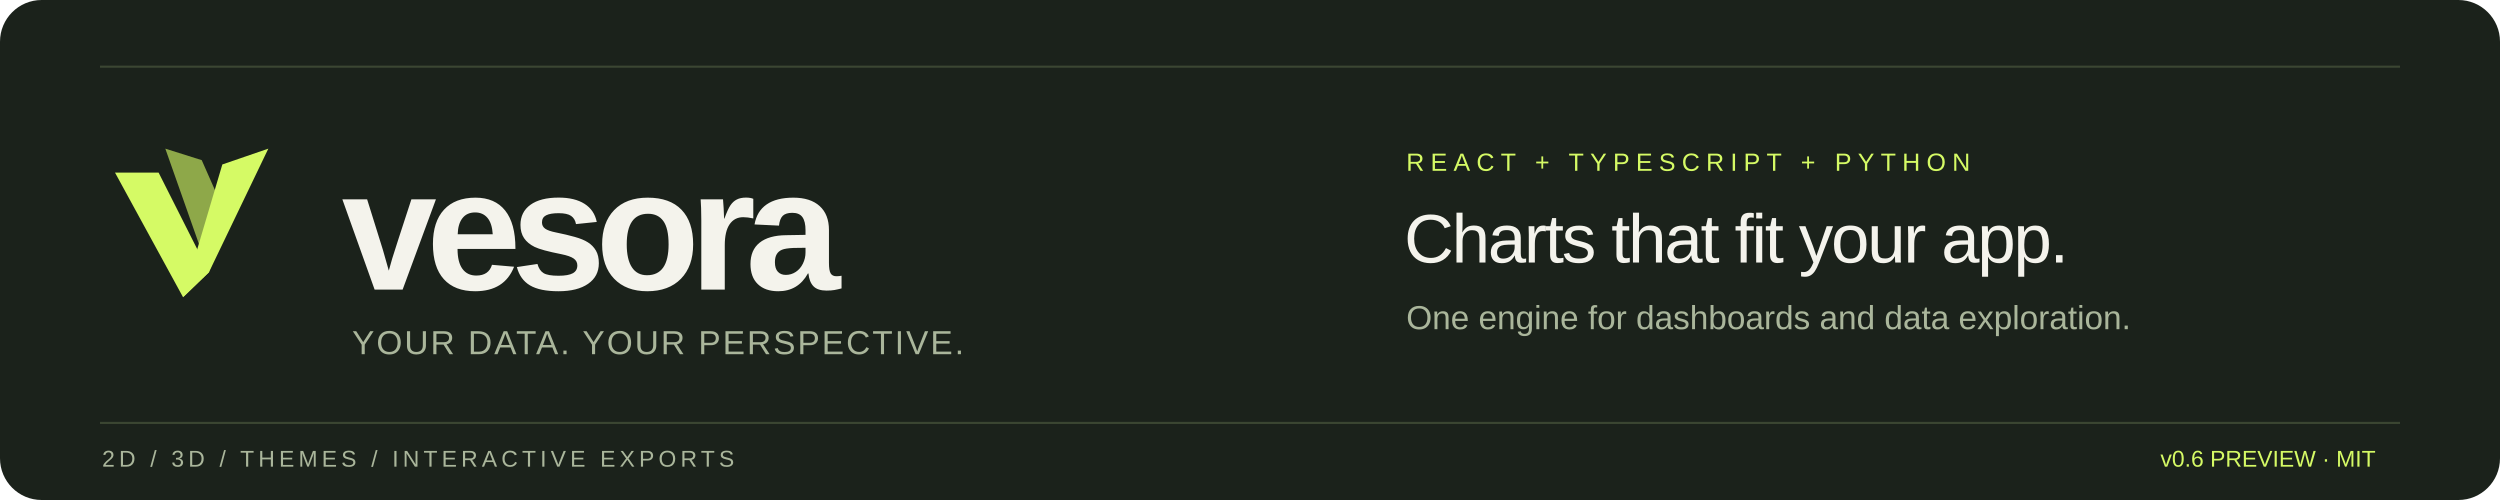
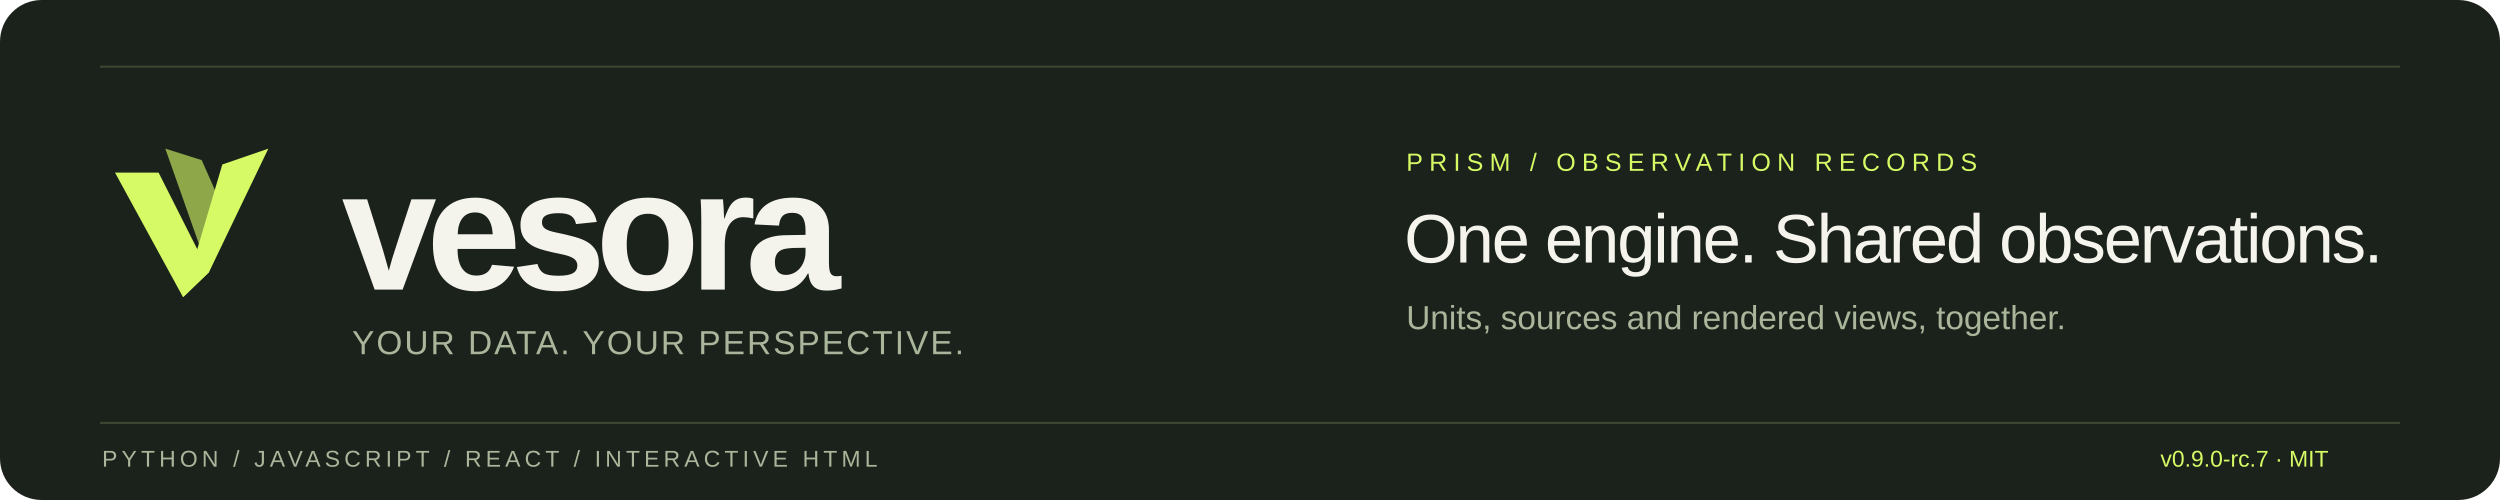
<svg xmlns="http://www.w3.org/2000/svg" width="1200" height="240" viewBox="0 0 1200 240" role="img" aria-labelledby="title desc">
  <rect width="1200" height="240" rx="20" fill="#1b221b" />
  <path d="M48 32h1104M48 203h1104" stroke="#3b4632" />
  <g transform="translate(46 61) scale(2.3)" fill="#d5fa65">
    <path d="M4 9.5h9.1l10.5 20.8-5.4 5.2L4 9.5Z" />
    <path d="m14.5 4.5 7.6 2.4 5.6 12.7-4.1 10.7L14.5 4.5Z" opacity=".62" />
    <path d="M26.4 7.8 36 4.5 23.6 30.3l-5.4 5.2 8.2-27.7Z" />
  </g>
  <text x="164" y="139" fill="#f4f3ec" font-family="Manrope,Segoe UI,Arial,sans-serif" font-size="82" font-weight="600" letter-spacing="-5">vesora</text>
  <text x="169" y="170" fill="#aab69b" font-family="Segoe UI,Arial,sans-serif" font-size="16" letter-spacing="1">YOUR DATA. YOUR PERSPECTIVE.</text>
-   <text x="675" y="82" fill="#d5fa65" font-family="Segoe UI,Arial,sans-serif" font-size="12" letter-spacing="3">REACT + TYPESCRIPT + PYTHON</text>
-   <text x="674" y="126" fill="#f4f3ec" font-family="Manrope,Segoe UI,Arial,sans-serif" font-size="33" font-weight="500" letter-spacing="-1">Charts that fit your app.</text>
-   <text x="675" y="158" fill="#aab69b" font-family="Segoe UI,Arial,sans-serif" font-size="16">One engine for dashboards and data exploration.</text>
-   <text x="49" y="224" fill="#aab69b" font-family="Segoe UI,Arial,sans-serif" font-size="11" letter-spacing="2">2D / 3D / THEMES / INTERACTIVE EXPORTS</text>
-   <text x="1037" y="224" fill="#d5fa65" font-family="Segoe UI,Arial,sans-serif" font-size="11">v0.6 PREVIEW · MIT</text>
+   <text x="675" y="82" fill="#d5fa65" font-family="Segoe UI,Arial,sans-serif" font-size="12" letter-spacing="3">PRISM / OBSERVATION RECORDS</text>
+   <text x="674" y="126" fill="#f4f3ec" font-family="Manrope,Segoe UI,Arial,sans-serif" font-size="33" font-weight="500" letter-spacing="-1">One engine. Shared observations.</text>
+   <text x="675" y="158" fill="#aab69b" font-family="Segoe UI,Arial,sans-serif" font-size="16">Units, sources and rendered views, together.</text>
+   <text x="49" y="224" fill="#aab69b" font-family="Segoe UI,Arial,sans-serif" font-size="11" letter-spacing="2">PYTHON / JAVASCRIPT / REACT / INTERACTIVE HTML</text>
+   <text x="1037" y="224" fill="#d5fa65" font-family="Segoe UI,Arial,sans-serif" font-size="11">v0.9.0-rc.7 · MIT</text>
</svg>
